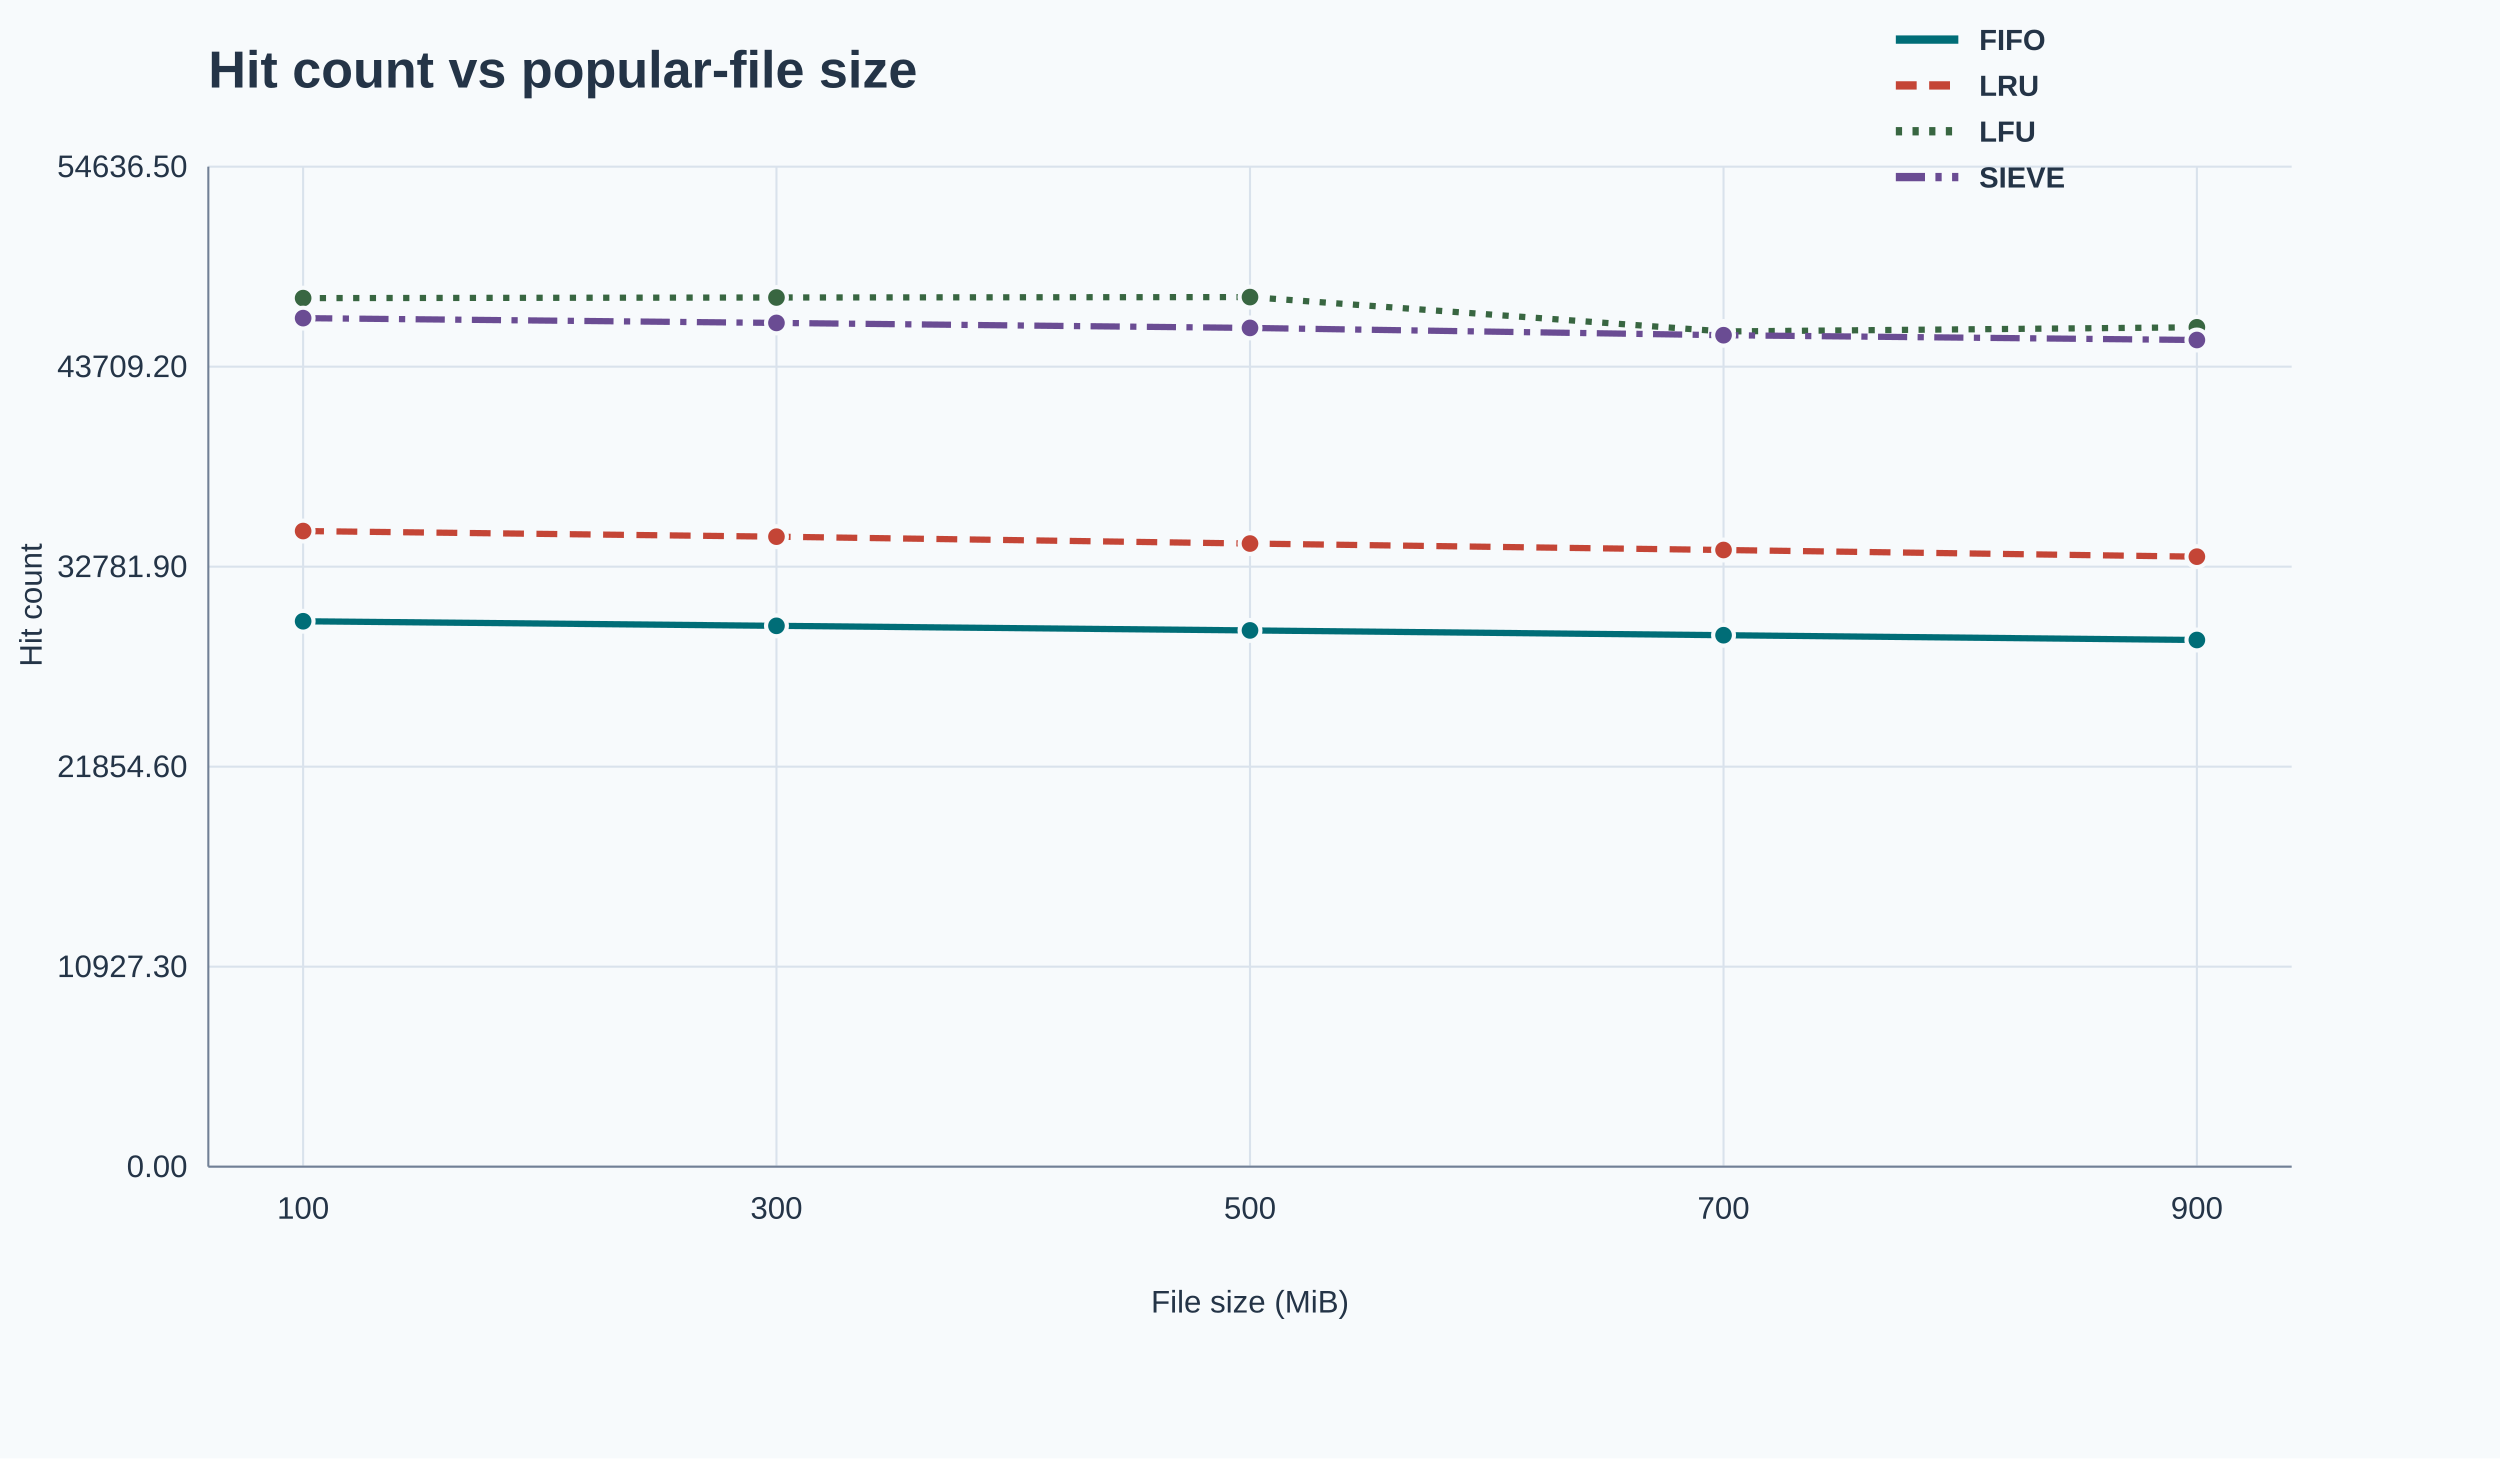
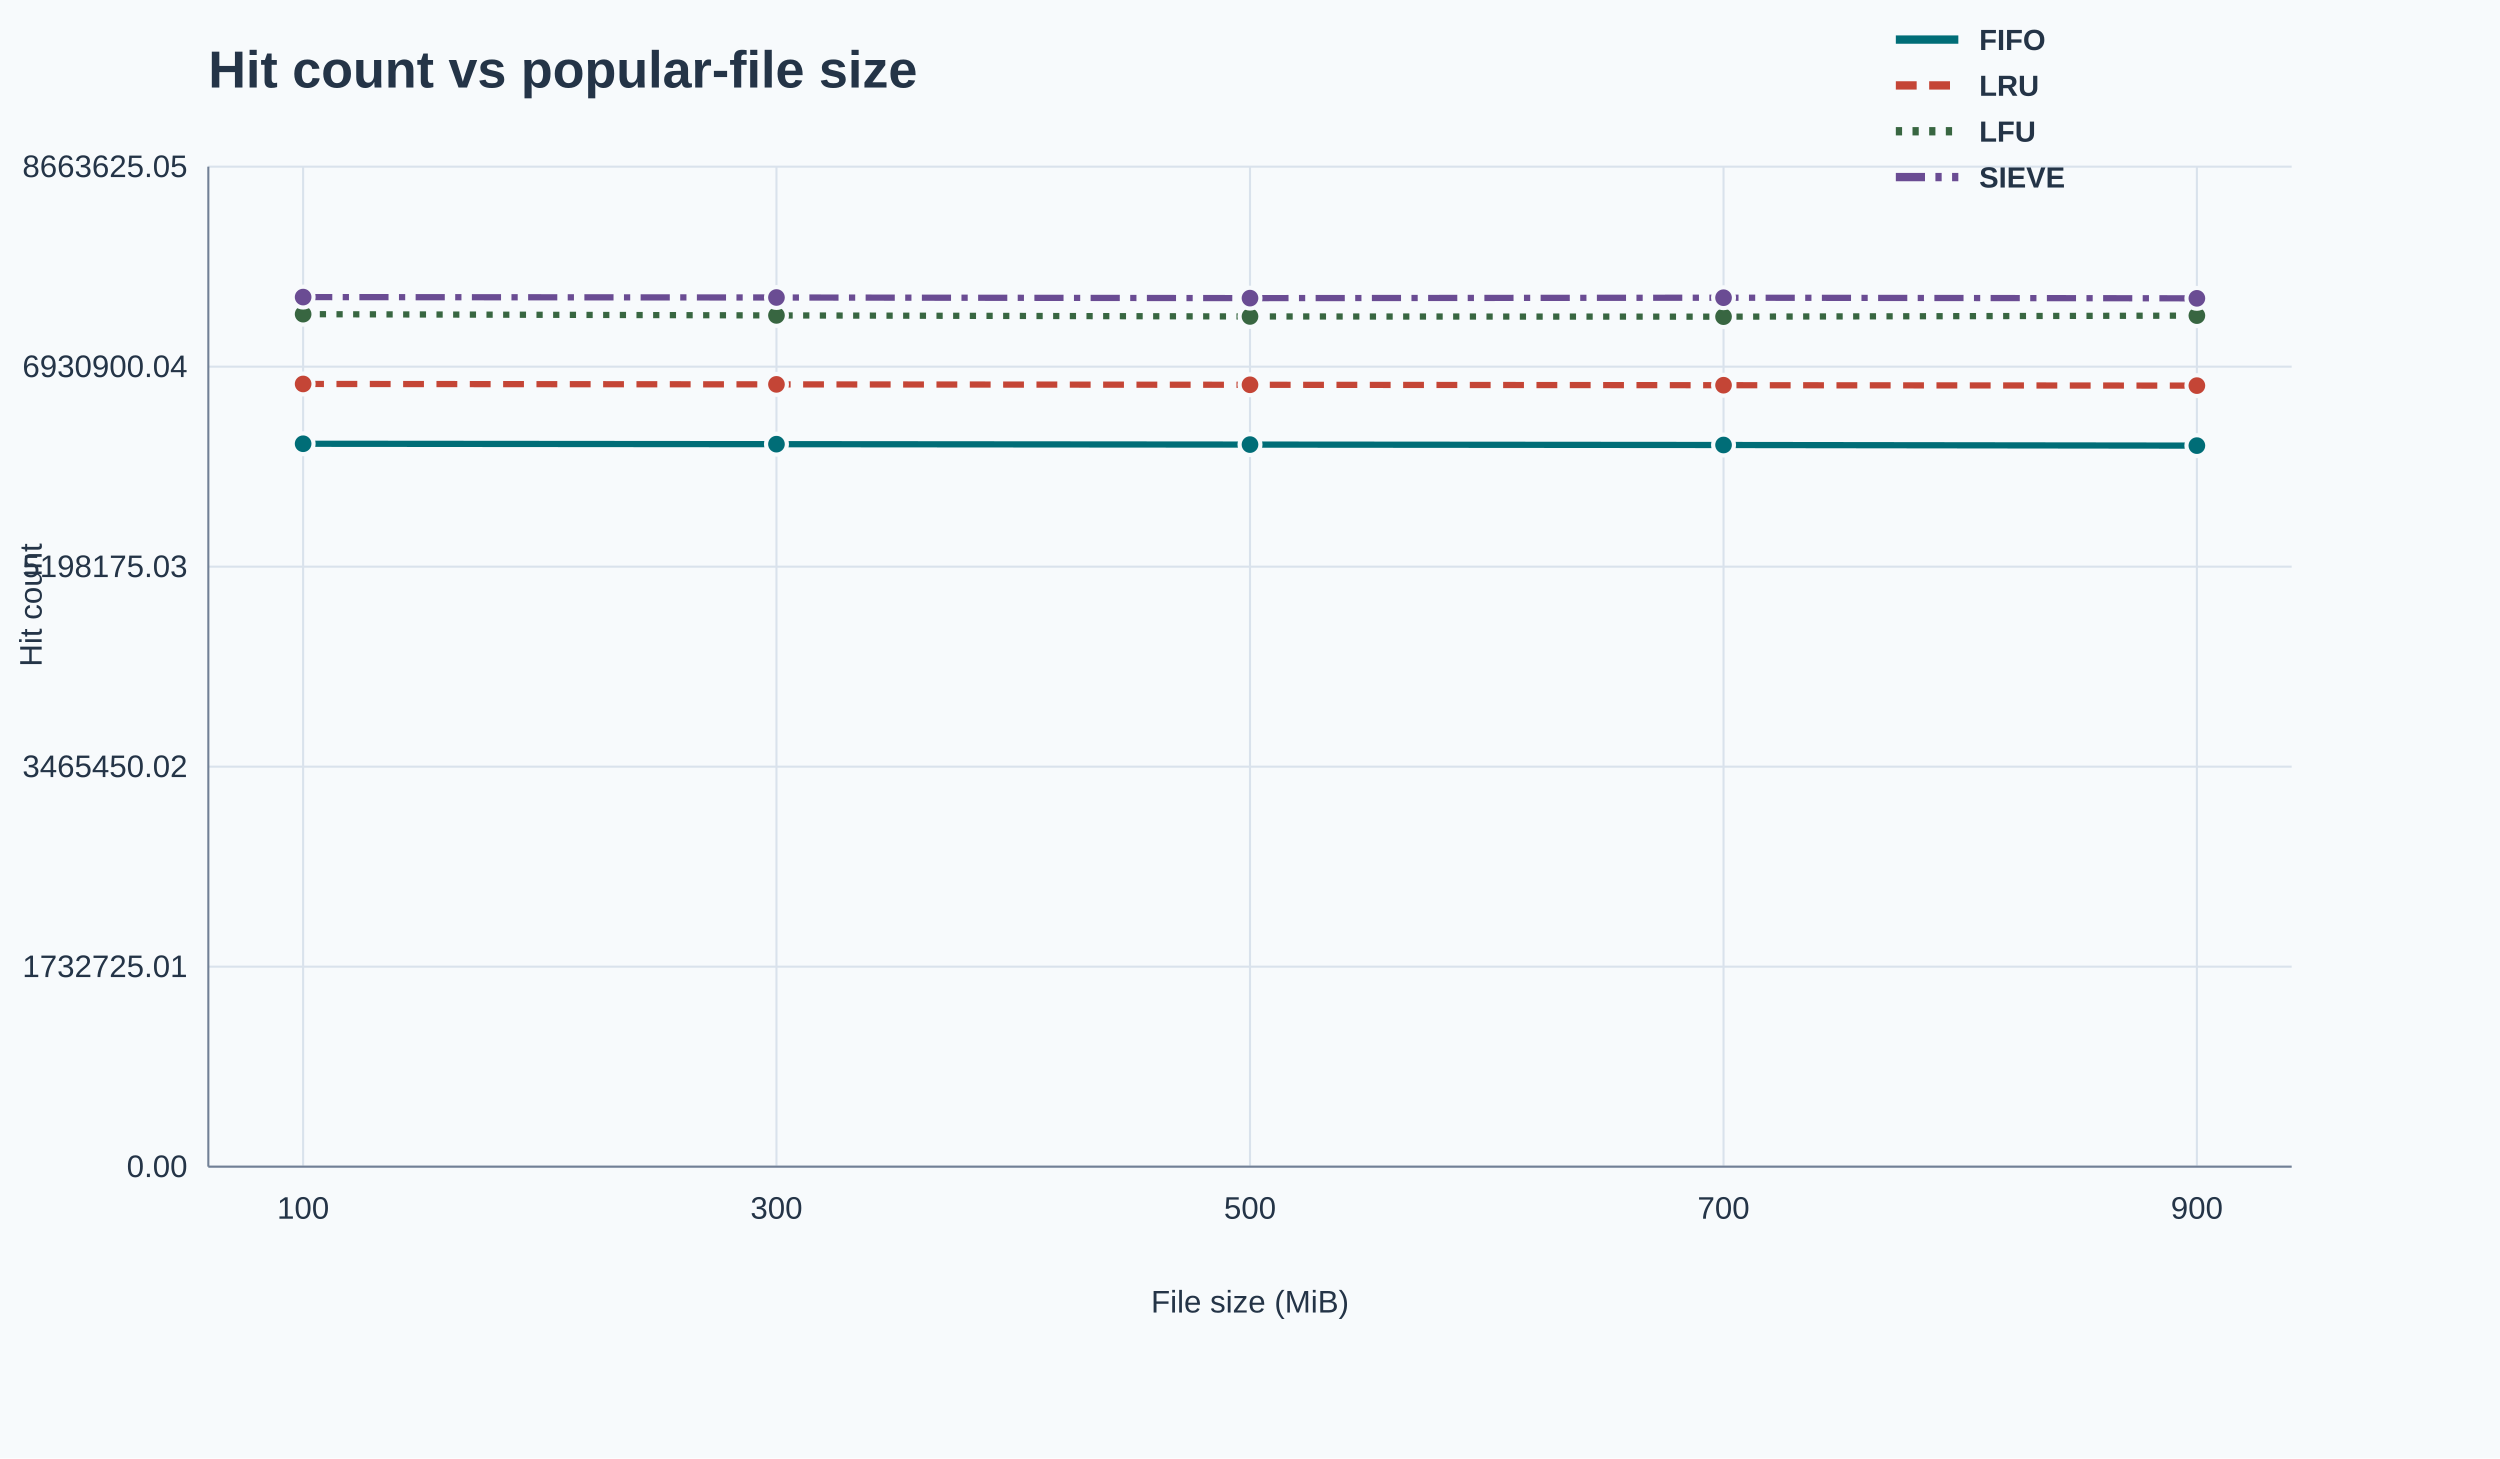
<svg xmlns="http://www.w3.org/2000/svg" width="1200" height="700" viewBox="0 0 1200 700">
  <style>text{font-family:Segoe UI,Arial,sans-serif;fill:#243447}.title{font-size:25px;font-weight:600}.label{font-size:15px}.legend{font-size:14px;font-weight:600}.grid{stroke:#d9e2ec}.axis{stroke:#718096}.line{fill:none;stroke-width:3}.point{stroke:#f7fafc;stroke-width:2}</style>
  <rect width="100%" height="100%" fill="#f7fafc" />
  <text x="100" y="42" class="title">Hit count vs popular-file size</text>
  <text x="600" y="630" class="label" text-anchor="middle">File size (MiB)</text>
  <text x="20" y="320" class="label" transform="rotate(-90 20 320)">Hit count</text>
  <line x1="100" y1="560" x2="1100" y2="560" class="grid" />
  <text x="90" y="565" class="label" text-anchor="end">0.00</text>
  <line x1="100" y1="464" x2="1100" y2="464" class="grid" />
-   <text x="90" y="469" class="label" text-anchor="end">10927.30</text>
+   <text x="90" y="469" class="label" text-anchor="end">1732725.01</text>
  <line x1="100" y1="368" x2="1100" y2="368" class="grid" />
-   <text x="90" y="373" class="label" text-anchor="end">21854.60</text>
+   <text x="90" y="373" class="label" text-anchor="end">3465450.02</text>
  <line x1="100" y1="272" x2="1100" y2="272" class="grid" />
-   <text x="90" y="277" class="label" text-anchor="end">32781.90</text>
+   <text x="90" y="277" class="label" text-anchor="end">5198175.03</text>
  <line x1="100" y1="176" x2="1100" y2="176" class="grid" />
-   <text x="90" y="181" class="label" text-anchor="end">43709.20</text>
+   <text x="90" y="181" class="label" text-anchor="end">6930900.04</text>
  <line x1="100" y1="80" x2="1100" y2="80" class="grid" />
-   <text x="90" y="85" class="label" text-anchor="end">54636.50</text>
+   <text x="90" y="85" class="label" text-anchor="end">8663625.05</text>
  <line x1="145.5" y1="80" x2="145.5" y2="560" class="grid" />
  <text x="145.5" y="585" class="label" text-anchor="middle">100</text>
  <line x1="372.7" y1="80" x2="372.7" y2="560" class="grid" />
  <text x="372.7" y="585" class="label" text-anchor="middle">300</text>
  <line x1="600.0" y1="80" x2="600.0" y2="560" class="grid" />
  <text x="600.0" y="585" class="label" text-anchor="middle">500</text>
  <line x1="827.3" y1="80" x2="827.3" y2="560" class="grid" />
  <text x="827.3" y="585" class="label" text-anchor="middle">700</text>
  <line x1="1054.5" y1="80" x2="1054.5" y2="560" class="grid" />
  <text x="1054.5" y="585" class="label" text-anchor="middle">900</text>
-   <polyline points="145.5,298.2 372.7,300.4 600.0,302.6 827.3,304.9 1054.5,307.2" class="line" stroke="#006d77" stroke-dasharray="" />
+   <polyline points="145.5,213.0 372.7,213.2 600.0,213.4 827.3,213.6 1054.5,213.9" class="line" stroke="#006d77" stroke-dasharray="" />
  <line x1="910" y1="19" x2="940" y2="19" stroke="#006d77" stroke-width="4" stroke-dasharray="" />
  <text x="950" y="24" class="legend">FIFO</text>
-   <circle cx="145.5" cy="298.2" r="5" fill="#006d77" class="point" />
-   <circle cx="372.7" cy="300.4" r="5" fill="#006d77" class="point" />
-   <circle cx="600.0" cy="302.6" r="5" fill="#006d77" class="point" />
-   <circle cx="827.3" cy="304.9" r="5" fill="#006d77" class="point" />
-   <circle cx="1054.5" cy="307.2" r="5" fill="#006d77" class="point" />
-   <polyline points="145.5,254.9 372.7,257.6 600.0,260.9 827.3,264.0 1054.5,267.2" class="line" stroke="#c44536" stroke-dasharray="10 6" />
+   <circle cx="145.5" cy="213.0" r="5" fill="#006d77" class="point" />
+   <circle cx="372.7" cy="213.2" r="5" fill="#006d77" class="point" />
+   <circle cx="600.0" cy="213.4" r="5" fill="#006d77" class="point" />
+   <circle cx="827.3" cy="213.6" r="5" fill="#006d77" class="point" />
+   <circle cx="1054.5" cy="213.9" r="5" fill="#006d77" class="point" />
+   <polyline points="145.5,184.3 372.7,184.5 600.0,184.7 827.3,184.9 1054.5,185.1" class="line" stroke="#c44536" stroke-dasharray="10 6" />
  <line x1="910" y1="41" x2="940" y2="41" stroke="#c44536" stroke-width="4" stroke-dasharray="10 6" />
  <text x="950" y="46" class="legend">LRU</text>
-   <circle cx="145.5" cy="254.9" r="5" fill="#c44536" class="point" />
-   <circle cx="372.7" cy="257.6" r="5" fill="#c44536" class="point" />
-   <circle cx="600.0" cy="260.9" r="5" fill="#c44536" class="point" />
-   <circle cx="827.3" cy="264.0" r="5" fill="#c44536" class="point" />
-   <circle cx="1054.5" cy="267.2" r="5" fill="#c44536" class="point" />
-   <polyline points="145.5,143.1 372.7,142.8 600.0,142.6 827.3,159.1 1054.5,157.1" class="line" stroke="#386641" stroke-dasharray="3 5" />
+   <circle cx="145.5" cy="184.3" r="5" fill="#c44536" class="point" />
+   <circle cx="372.7" cy="184.5" r="5" fill="#c44536" class="point" />
+   <circle cx="600.0" cy="184.7" r="5" fill="#c44536" class="point" />
+   <circle cx="827.3" cy="184.9" r="5" fill="#c44536" class="point" />
+   <circle cx="1054.5" cy="185.1" r="5" fill="#c44536" class="point" />
+   <polyline points="145.5,150.8 372.7,151.4 600.0,151.9 827.3,152.0 1054.5,151.5" class="line" stroke="#386641" stroke-dasharray="3 5" />
  <line x1="910" y1="63" x2="940" y2="63" stroke="#386641" stroke-width="4" stroke-dasharray="3 5" />
  <text x="950" y="68" class="legend">LFU</text>
-   <circle cx="145.5" cy="143.1" r="5" fill="#386641" class="point" />
-   <circle cx="372.7" cy="142.8" r="5" fill="#386641" class="point" />
-   <circle cx="600.0" cy="142.6" r="5" fill="#386641" class="point" />
-   <circle cx="827.3" cy="159.1" r="5" fill="#386641" class="point" />
-   <circle cx="1054.5" cy="157.1" r="5" fill="#386641" class="point" />
-   <polyline points="145.5,152.7 372.7,155.0 600.0,157.4 827.3,160.9 1054.5,163.2" class="line" stroke="#6a4c93" stroke-dasharray="14 5 3 5" />
+   <circle cx="145.5" cy="150.8" r="5" fill="#386641" class="point" />
+   <circle cx="372.7" cy="151.4" r="5" fill="#386641" class="point" />
+   <circle cx="600.0" cy="151.9" r="5" fill="#386641" class="point" />
+   <circle cx="827.3" cy="152.0" r="5" fill="#386641" class="point" />
+   <circle cx="1054.5" cy="151.5" r="5" fill="#386641" class="point" />
+   <polyline points="145.5,142.6 372.7,142.8 600.0,143.1 827.3,142.9 1054.5,143.2" class="line" stroke="#6a4c93" stroke-dasharray="14 5 3 5" />
  <line x1="910" y1="85" x2="940" y2="85" stroke="#6a4c93" stroke-width="4" stroke-dasharray="14 5 3 5" />
  <text x="950" y="90" class="legend">SIEVE</text>
-   <circle cx="145.5" cy="152.7" r="5" fill="#6a4c93" class="point" />
-   <circle cx="372.7" cy="155.0" r="5" fill="#6a4c93" class="point" />
-   <circle cx="600.0" cy="157.4" r="5" fill="#6a4c93" class="point" />
-   <circle cx="827.3" cy="160.9" r="5" fill="#6a4c93" class="point" />
-   <circle cx="1054.5" cy="163.2" r="5" fill="#6a4c93" class="point" />
+   <circle cx="145.5" cy="142.6" r="5" fill="#6a4c93" class="point" />
+   <circle cx="372.7" cy="142.8" r="5" fill="#6a4c93" class="point" />
+   <circle cx="600.0" cy="143.1" r="5" fill="#6a4c93" class="point" />
+   <circle cx="827.3" cy="142.9" r="5" fill="#6a4c93" class="point" />
+   <circle cx="1054.5" cy="143.2" r="5" fill="#6a4c93" class="point" />
  <line x1="100" y1="80" x2="100" y2="560" class="axis" />
  <line x1="100" y1="560" x2="1100" y2="560" class="axis" />
</svg>
